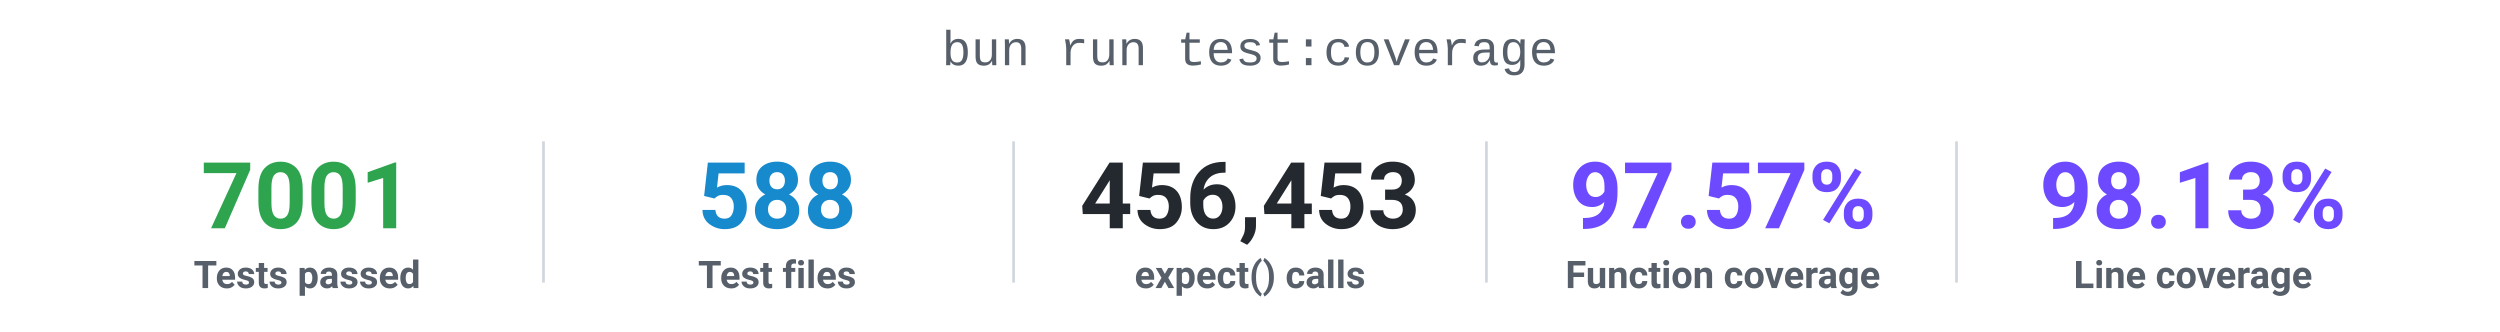
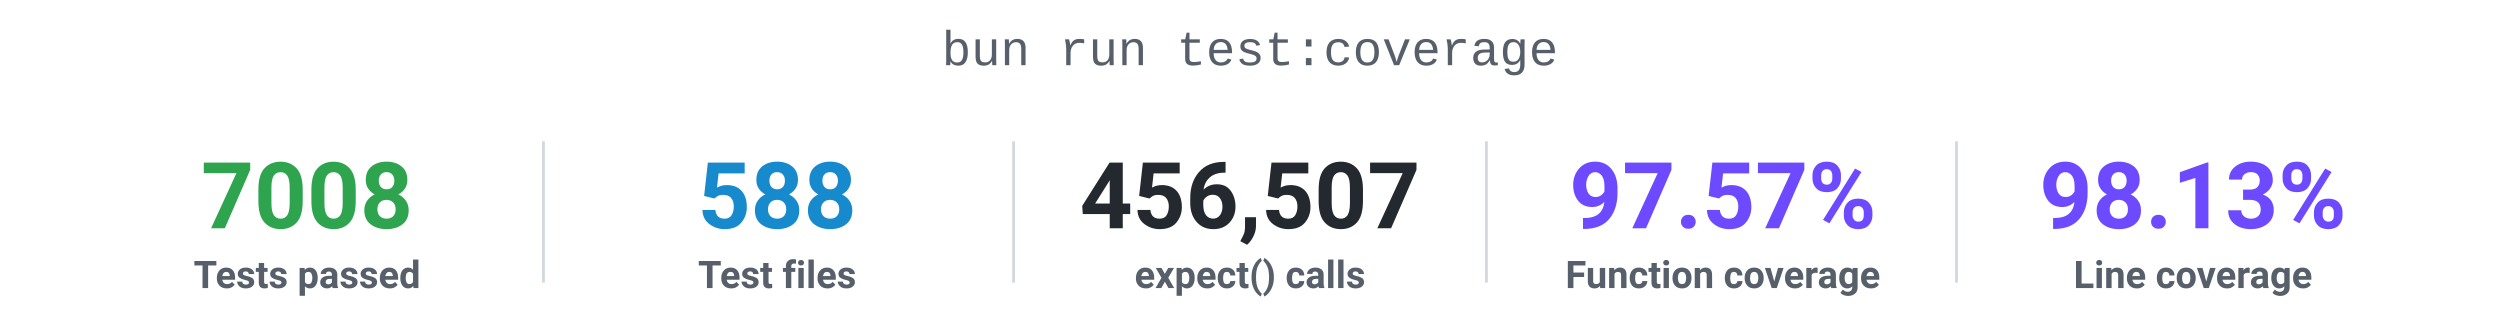
- <svg xmlns="http://www.w3.org/2000/svg" viewBox="0 0 920 122" width="920" height="122" role="img" aria-label="bun run test:coverage — 7001 tests passed, 588 test files, 456,453 expect() calls, 97.57% function coverage, 98.13% line coverage">
+ <svg xmlns="http://www.w3.org/2000/svg" viewBox="0 0 920 122" width="920" height="122" role="img" aria-label="bun run test:coverage — 7008 tests passed, 588 test files, 456,507 expect() calls, 97.57% function coverage, 98.13% line coverage">
  <style>
    .cmd { font-family: ui-monospace, SFMono-Regular, 'SF Mono', Menlo, Consolas, 'Liberation Mono', monospace; font-weight: 500; font-size: 18px; }
    .val { font-family: system-ui, -apple-system, BlinkMacSystemFont, 'Segoe UI', Roboto, sans-serif; font-weight: 700; font-size: 34px; }
    .lbl { font-family: system-ui, -apple-system, BlinkMacSystemFont, 'Segoe UI', Roboto, sans-serif; font-weight: 600; font-size: 14px; }
  </style>
  <text x="460" y="24" text-anchor="middle" class="cmd" fill="#57606a">bun run test:coverage</text>
  <line x1="200" y1="52" x2="200" y2="104" stroke="#d0d7de" stroke-width="1" />
  <line x1="373" y1="52" x2="373" y2="104" stroke="#d0d7de" stroke-width="1" />
  <line x1="547" y1="52" x2="547" y2="104" stroke="#d0d7de" stroke-width="1" />
  <line x1="720" y1="52" x2="720" y2="104" stroke="#d0d7de" stroke-width="1" />
-   <text x="113" y="84" text-anchor="middle" class="val" fill="#2ea44f">7001</text>
+   <text x="113" y="84" text-anchor="middle" class="val" fill="#2ea44f">7008</text>
  <text x="113" y="106" text-anchor="middle" class="lbl" fill="#57606a">Tests passed</text>
  <text x="286" y="84" text-anchor="middle" class="val" fill="#1789cd">588</text>
  <text x="286" y="106" text-anchor="middle" class="lbl" fill="#57606a">Test files</text>
-   <text x="460" y="84" text-anchor="middle" class="val" fill="#24292f">456,453</text>
+   <text x="460" y="84" text-anchor="middle" class="val" fill="#24292f">456,507</text>
  <text x="460" y="106" text-anchor="middle" class="lbl" fill="#57606a">expect() calls</text>
  <text x="634" y="84" text-anchor="middle" class="val" fill="#6d4aff">97.57%</text>
  <text x="634" y="106" text-anchor="middle" class="lbl" fill="#57606a">Function coverage</text>
  <text x="807" y="84" text-anchor="middle" class="val" fill="#6d4aff">98.13%</text>
  <text x="807" y="106" text-anchor="middle" class="lbl" fill="#57606a">Line coverage</text>
</svg>
